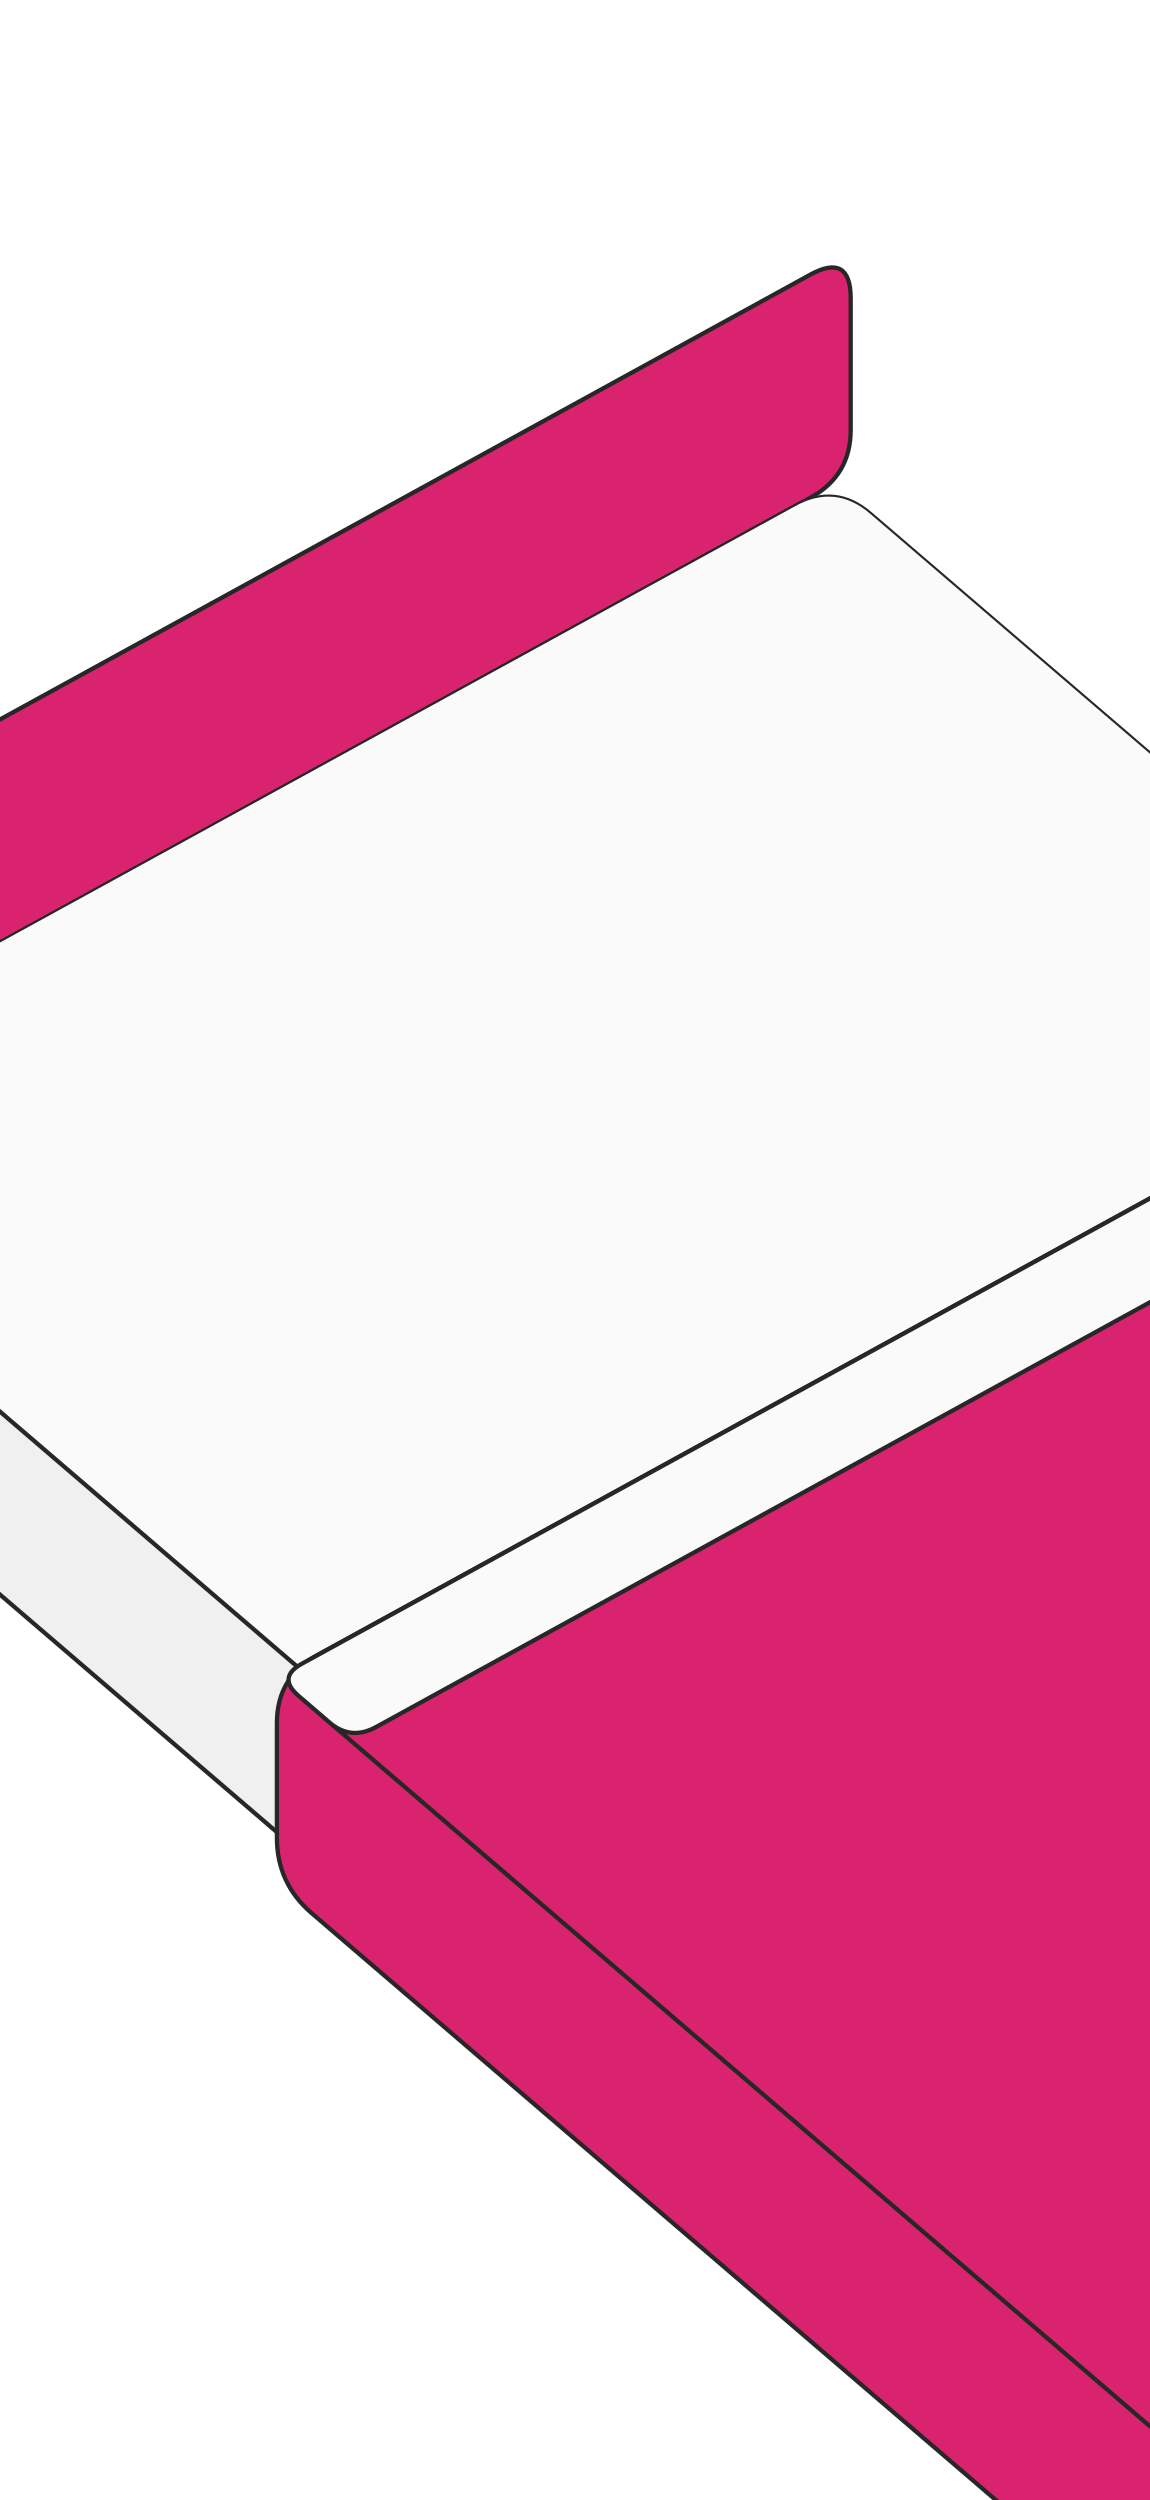
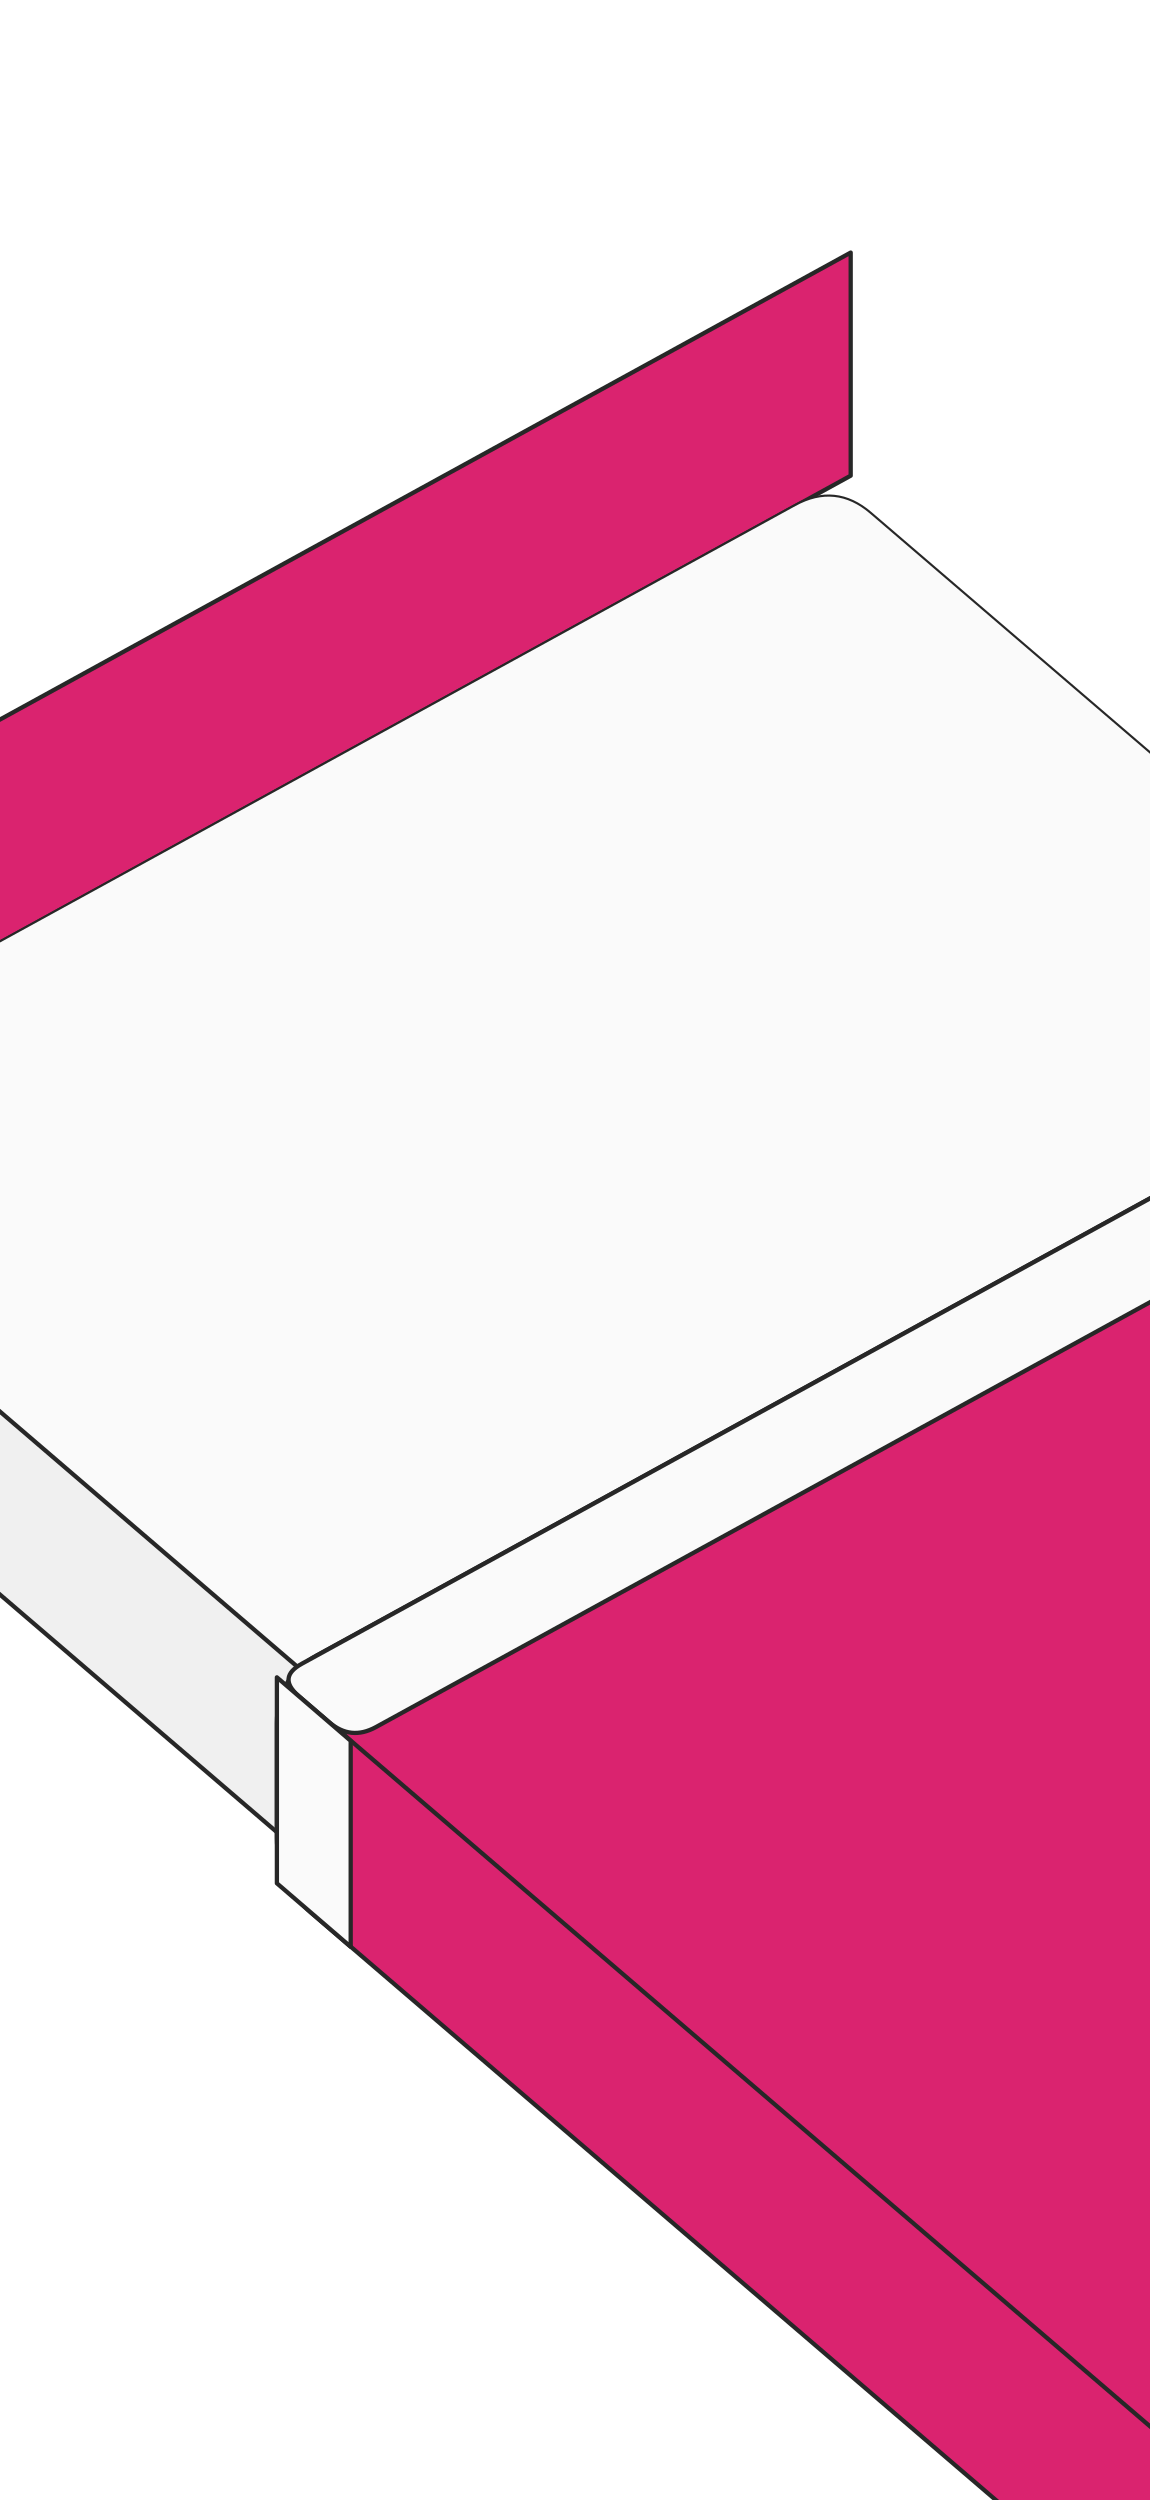
<svg xmlns="http://www.w3.org/2000/svg" width="402" height="874" viewBox="0 0 402 874" fill="none">
  <g stroke="#272727" stroke-width="1.5" stroke-linejoin="round" stroke-linecap="round">
-     <path d="M-121.8 380.4L-121.8 334.4Q-121.8 318.4 -107.8 310.7L283.3 96.0Q297.4 88.3 297.4 104.3L297.4 150.3Q297.4 166.3 283.3 174.0L-107.8 388.7Q-121.8 396.4 -121.8 380.4Z" fill="#DA236F" />
+     <path d="M-121.8 396.4L-121.8 318.4L297.4 88.3L297.4 166.3Z" fill="#DA236F" />
    <path d="M304.2 179.6L964.0 745.6Q976.1 756.0 963.0 765.2L580.5 1035.1Q567.4 1044.3 555.3 1033.9L-104.4 467.9Q-116.6 457.5 -116.6 441.5L-116.6 409.5Q-116.6 393.5 -102.6 385.8L278.1 176.9Q292.1 169.2 304.2 179.6Z" fill="#F0F0F0" />
    <path d="M-102.6 385.8L278.1 176.9Q292.1 169.2 304.2 179.6L964.0 745.6Q976.1 756.0 962.1 763.7L581.4 972.6Q567.4 980.3 555.3 969.9L-104.4 403.9Q-116.6 393.5 -102.6 385.8Z" fill="#FAFAFA" stroke="none" />
    <path d="M-97.1 410.2L567.4 980.3" />
    <path d="M110.8 578.7L505.5 362.2Q519.5 354.5 531.7 364.9L1039.4 800.4Q1051.5 810.9 1038.5 820.2L641.8 1105.5Q628.8 1114.8 616.7 1104.4L108.9 668.8Q96.8 658.4 96.8 642.4L96.8 602.4Q96.8 586.4 110.8 578.7Z" fill="#DA236F" />
    <path d="M110.8 578.7L505.5 362.2Q519.5 354.5 531.7 364.9L1039.4 800.4Q1051.5 810.9 1037.5 818.6L642.8 1035.1Q628.8 1042.8 616.7 1032.4L108.9 596.8Q96.8 586.4 110.8 578.7Z" fill="#DA236F" stroke="none" />
    <path d="M116.3 603.1L628.8 1042.8" />
    <path d="M105.6 581.6L510.8 359.3Q519.5 354.5 527.1 361.0L537.8 370.1Q545.4 376.6 536.6 381.4L131.4 603.8Q122.6 608.6 115.1 602.1L104.4 592.9Q96.8 586.4 105.6 581.6Z" fill="#FAFAFA" />
+     <path d="M96.8 586.4L122.6 608.6L122.6 680.6L96.8 658.4Z" fill="#FAFAFA" />
  </g>
</svg>
